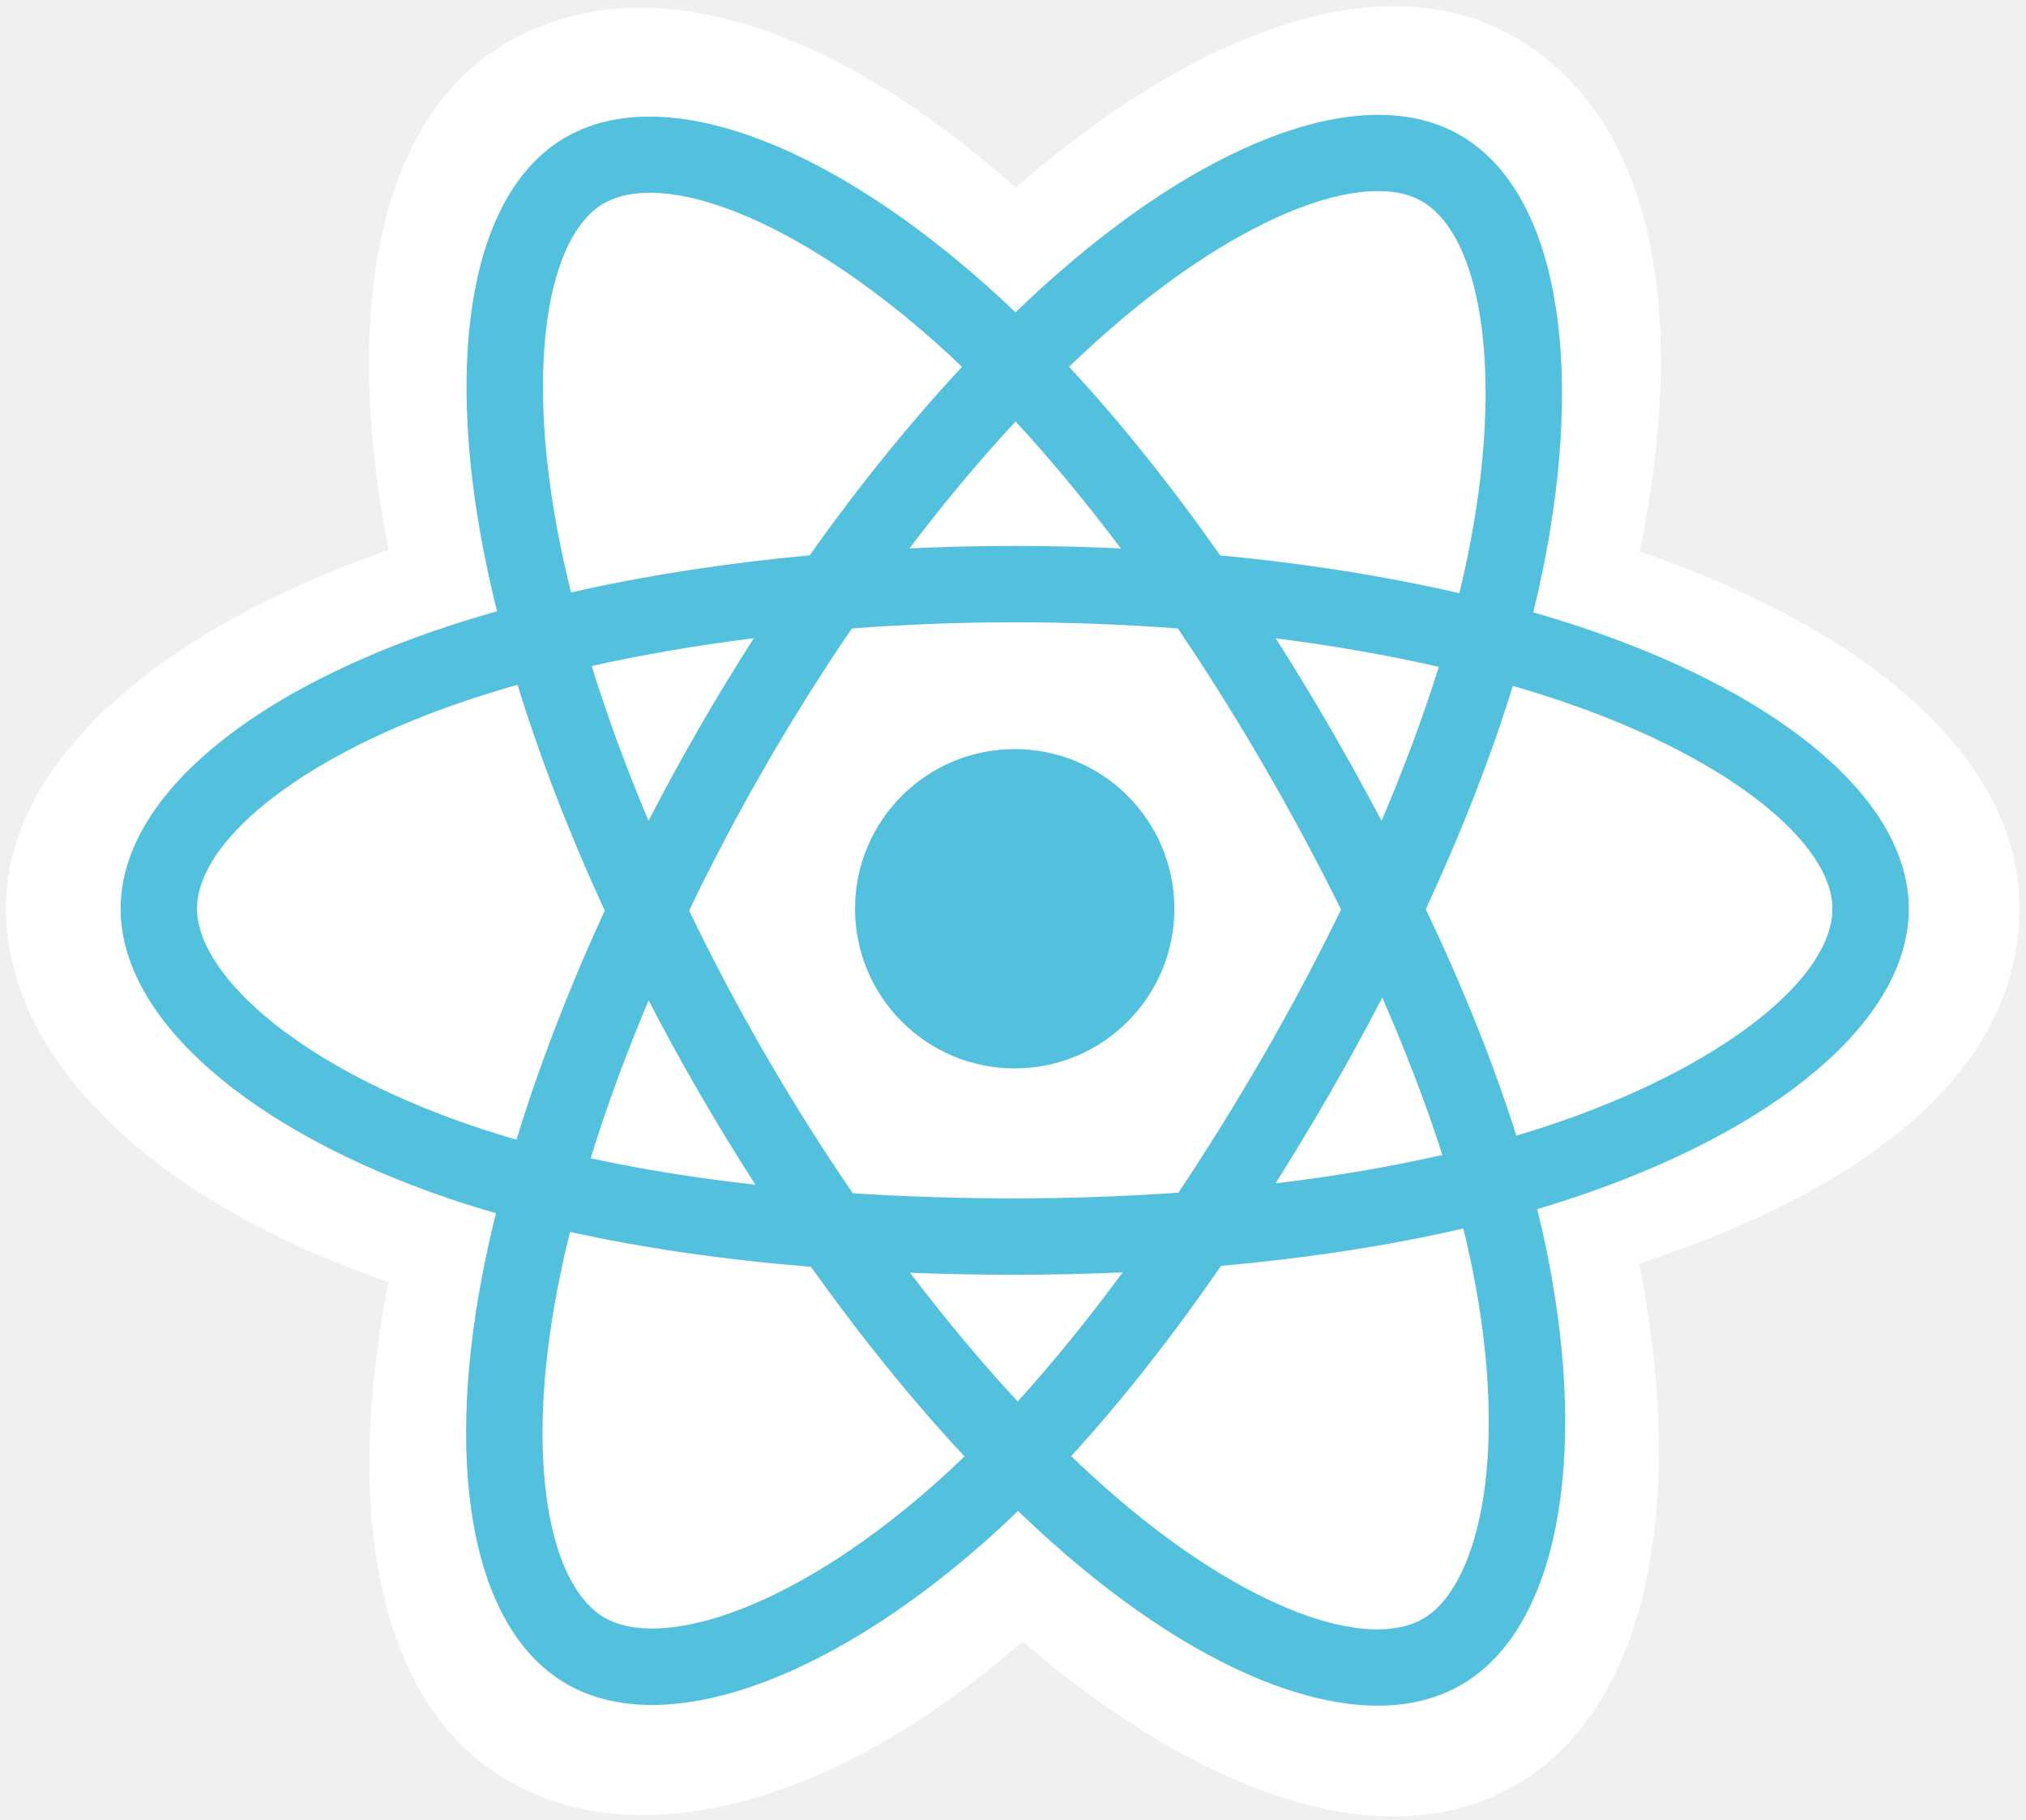
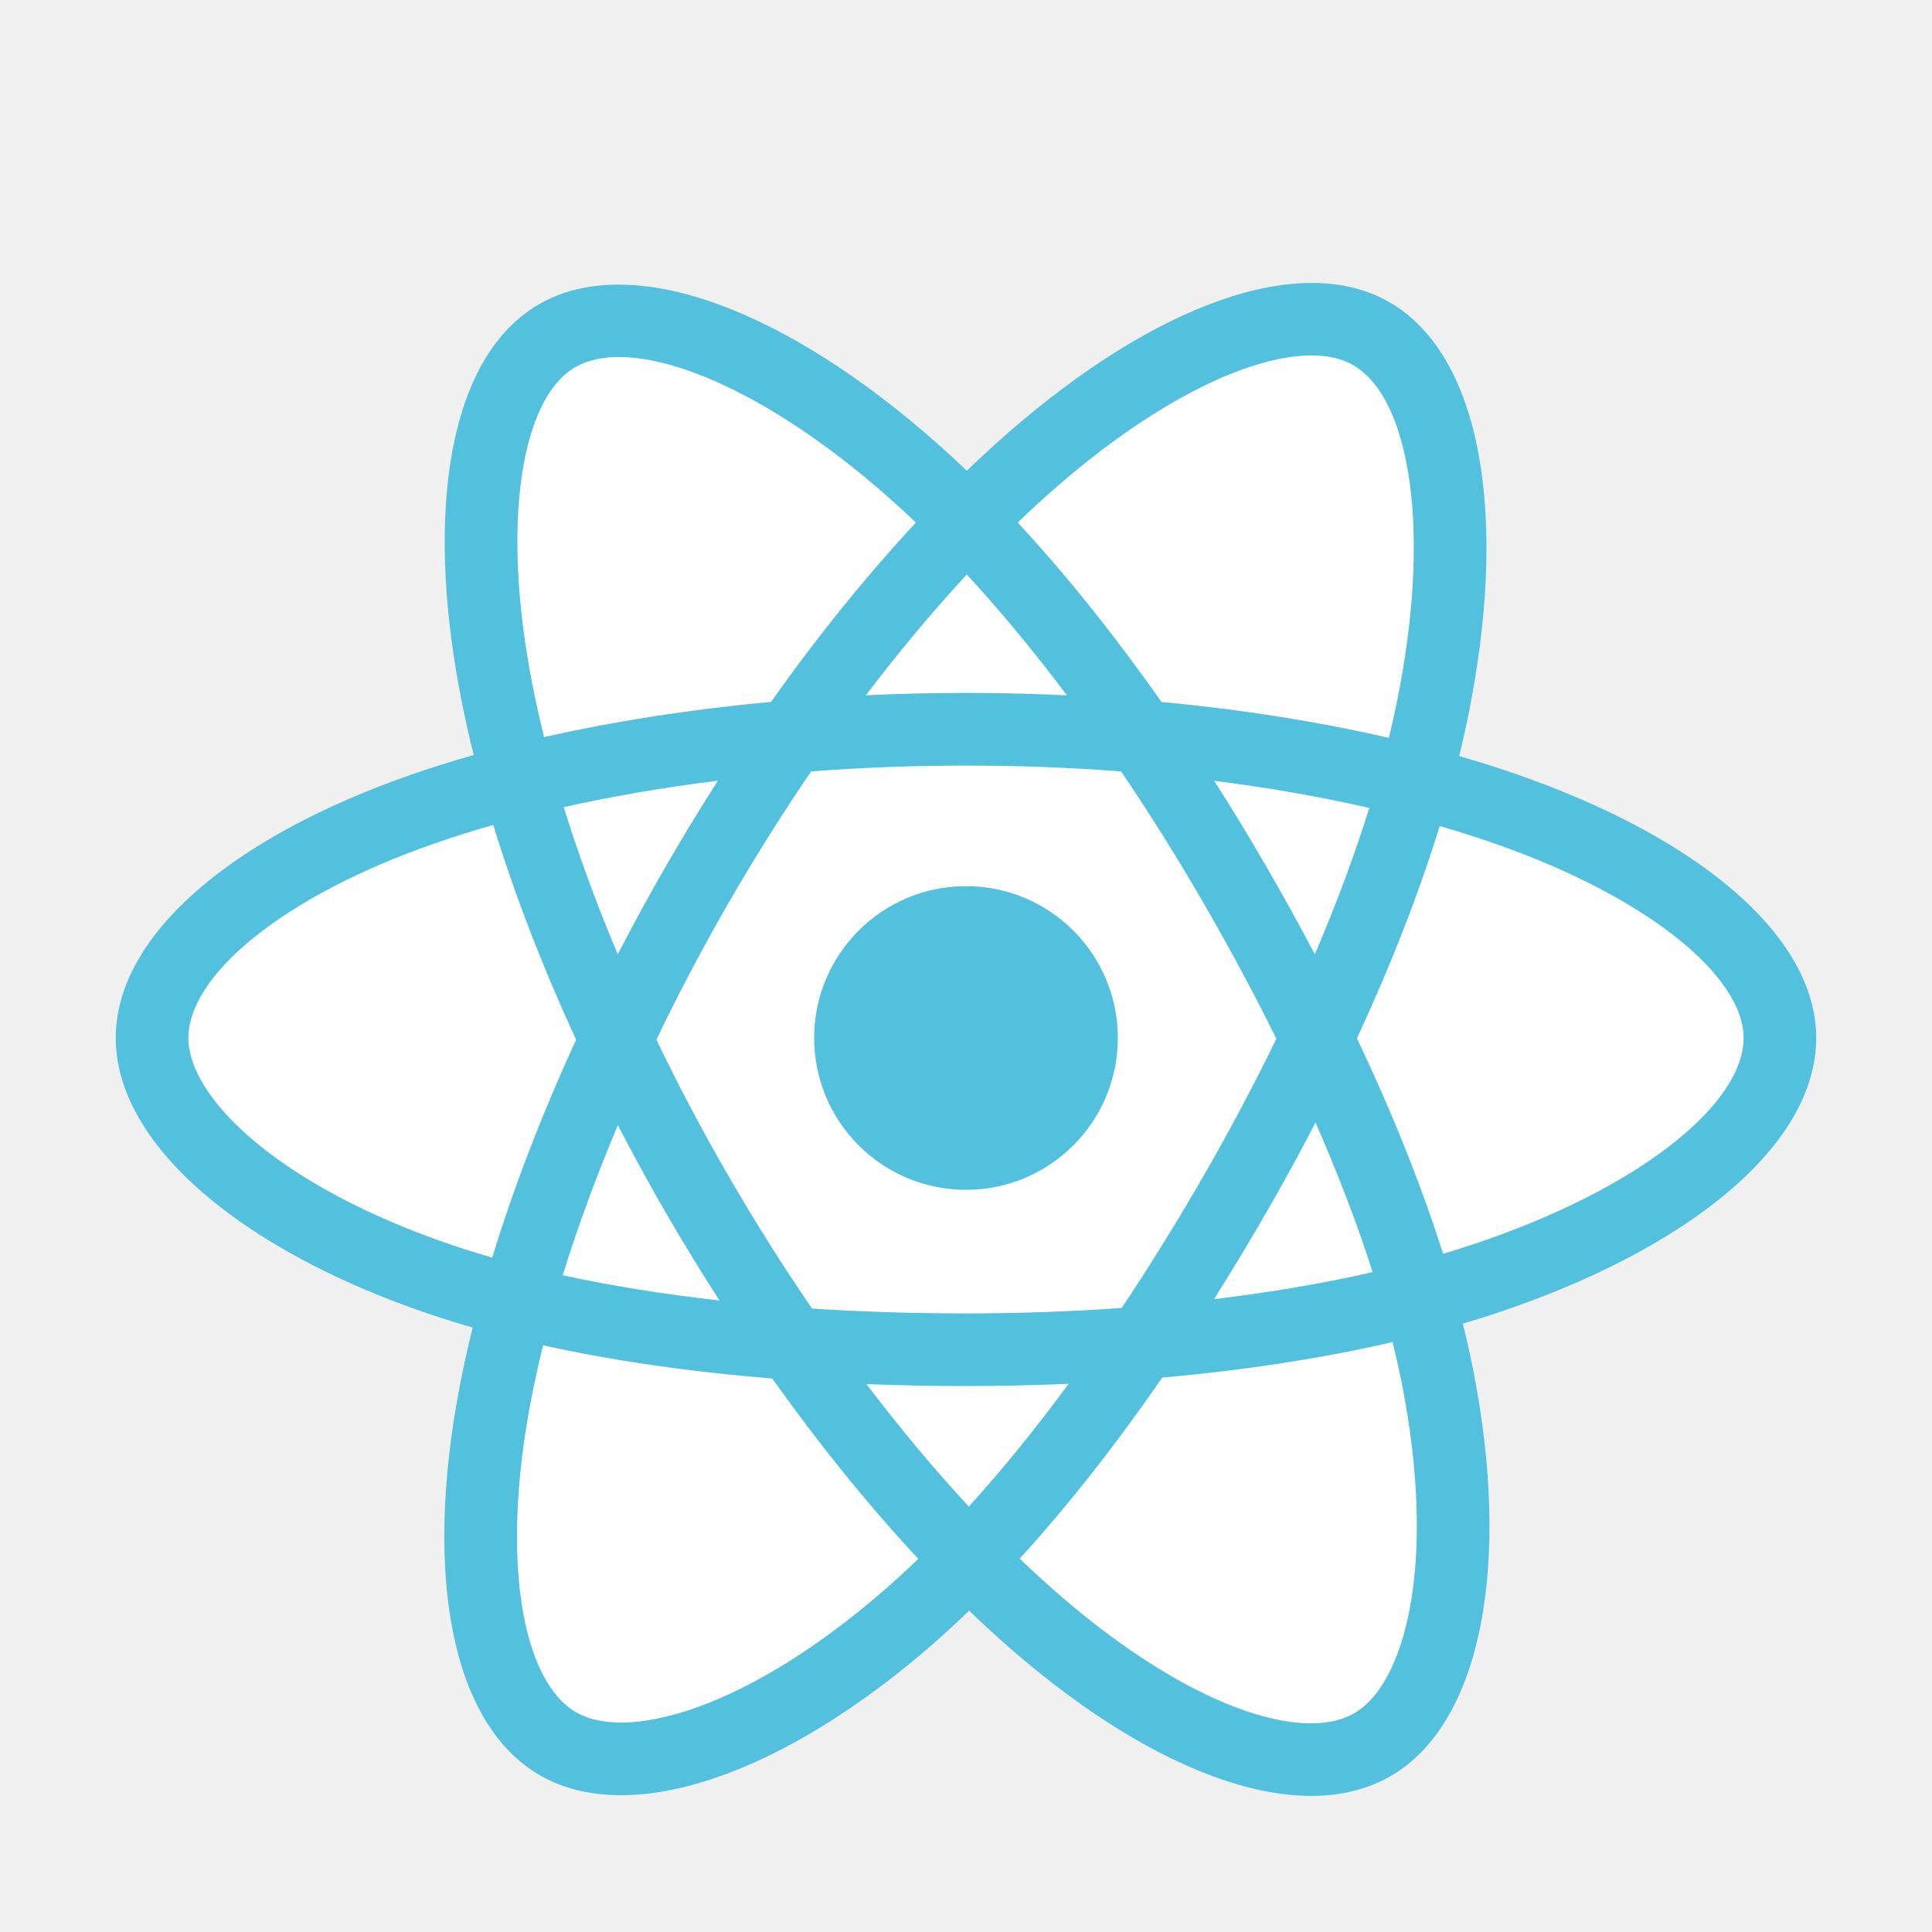
- <svg xmlns="http://www.w3.org/2000/svg" width="2500" height="2246" viewBox="0 0 256 230" preserveAspectRatio="xMinYMin meet">
-   <path d="M.754 114.75c0 19.215 18.763 37.152 48.343 47.263-5.907 29.737-1.058 53.706 15.136 63.045 16.645 9.6 41.443 2.955 64.98-17.62 22.943 19.744 46.13 27.514 62.31 18.148 16.63-9.627 21.687-35.221 15.617-65.887 30.81-10.186 48.044-25.481 48.044-44.949 0-18.769-18.797-35.006-47.979-45.052 6.535-31.933.998-55.32-15.867-65.045-16.259-9.376-39.716-1.204-62.996 19.056C104.122 2.205 80.897-4.36 64.05 5.392 47.806 14.795 43.171 39.2 49.097 69.487 20.515 79.452.754 96.057.754 114.75z" fill="#FFF" />
-   <path d="M201.025 79.674a151.364 151.364 0 0 0-7.274-2.292 137.5 137.5 0 0 0 1.124-4.961c5.506-26.728 1.906-48.26-10.388-55.348-11.787-6.798-31.065.29-50.535 17.233a151.136 151.136 0 0 0-5.626 5.163 137.573 137.573 0 0 0-3.744-3.458c-20.405-18.118-40.858-25.752-53.139-18.643-11.776 6.817-15.264 27.06-10.307 52.39a150.91 150.91 0 0 0 1.67 7.484c-2.894.822-5.689 1.698-8.363 2.63-23.922 8.34-39.2 21.412-39.2 34.97 0 14.004 16.4 28.05 41.318 36.566a128.44 128.44 0 0 0 6.11 1.91 147.813 147.813 0 0 0-1.775 8.067c-4.726 24.89-1.035 44.653 10.71 51.428 12.131 6.995 32.491-.195 52.317-17.525 1.567-1.37 3.14-2.823 4.715-4.346a148.34 148.34 0 0 0 6.108 5.573c19.204 16.525 38.17 23.198 49.905 16.405 12.12-7.016 16.058-28.247 10.944-54.078-.39-1.973-.845-3.988-1.355-6.04 1.43-.422 2.833-.858 4.202-1.312 25.904-8.582 42.757-22.457 42.757-36.648 0-13.607-15.77-26.767-40.174-35.168z" fill="#53C1DE" />
-   <path d="M195.406 142.328c-1.235.409-2.503.804-3.795 1.187-2.86-9.053-6.72-18.68-11.442-28.625 4.507-9.71 8.217-19.213 10.997-28.208 2.311.67 4.555 1.375 6.717 2.12 20.91 7.197 33.664 17.84 33.664 26.04 0 8.735-13.775 20.075-36.14 27.486zm-9.28 18.389c2.261 11.422 2.584 21.749 1.086 29.822-1.346 7.254-4.052 12.09-7.398 14.027-7.121 4.122-22.35-1.236-38.772-15.368-1.883-1.62-3.78-3.35-5.682-5.18 6.367-6.964 12.73-15.06 18.94-24.05 10.924-.969 21.244-2.554 30.603-4.717.46 1.86.87 3.683 1.223 5.466zm-93.85 43.137c-6.957 2.457-12.498 2.527-15.847.596-7.128-4.11-10.09-19.98-6.049-41.265a138.507 138.507 0 0 1 1.65-7.502c9.255 2.047 19.5 3.52 30.45 4.408 6.251 8.797 12.798 16.883 19.396 23.964a118.863 118.863 0 0 1-4.305 3.964c-8.767 7.664-17.552 13.1-25.294 15.835zm-32.593-61.58c-11.018-3.766-20.117-8.66-26.354-14-5.604-4.8-8.434-9.565-8.434-13.432 0-8.227 12.267-18.722 32.726-25.855a139.276 139.276 0 0 1 7.777-2.447c2.828 9.197 6.537 18.813 11.013 28.537-4.534 9.869-8.296 19.638-11.15 28.943a118.908 118.908 0 0 1-5.578-1.746zm10.926-74.37c-4.247-21.703-1.427-38.074 5.67-42.182 7.56-4.376 24.275 1.864 41.893 17.507 1.126 1 2.257 2.047 3.39 3.13-6.564 7.049-13.051 15.074-19.248 23.82-10.627.985-20.8 2.567-30.152 4.686a141.525 141.525 0 0 1-1.553-6.962zm97.467 24.067a306.982 306.982 0 0 0-6.871-11.3c7.21.91 14.117 2.12 20.603 3.601-1.947 6.241-4.374 12.767-7.232 19.457a336.42 336.42 0 0 0-6.5-11.758zm-39.747-38.714c4.452 4.823 8.911 10.209 13.297 16.052a284.245 284.245 0 0 0-26.706-.006c4.39-5.789 8.887-11.167 13.409-16.046zm-40.002 38.78a285.24 285.24 0 0 0-6.378 11.685c-2.811-6.667-5.216-13.222-7.18-19.552 6.447-1.443 13.322-2.622 20.485-3.517a283.79 283.79 0 0 0-6.927 11.384zm7.133 57.683c-7.4-.826-14.379-1.945-20.824-3.348 1.995-6.442 4.453-13.138 7.324-19.948a283.494 283.494 0 0 0 6.406 11.692 285.27 285.27 0 0 0 7.094 11.604zm33.136 27.389c-4.575-4.937-9.138-10.397-13.595-16.27 4.326.17 8.737.256 13.22.256 4.606 0 9.159-.103 13.64-.303-4.4 5.98-8.843 11.448-13.265 16.317zm46.072-51.032c3.02 6.884 5.566 13.544 7.588 19.877-6.552 1.495-13.625 2.699-21.078 3.593a337.537 337.537 0 0 0 6.937-11.498 306.632 306.632 0 0 0 6.553-11.972zm-14.915 7.15a316.478 316.478 0 0 1-10.84 17.49c-6.704.479-13.632.726-20.692.726-7.031 0-13.871-.219-20.458-.646A273.798 273.798 0 0 1 96.72 133.28a271.334 271.334 0 0 1-9.64-18.206 273.864 273.864 0 0 1 9.611-18.216v.002a271.252 271.252 0 0 1 10.956-17.442c6.72-.508 13.61-.774 20.575-.774 6.996 0 13.895.268 20.613.78a290.704 290.704 0 0 1 10.887 17.383 316.418 316.418 0 0 1 9.741 18.13 290.806 290.806 0 0 1-9.709 18.29zm19.913-107.792c7.566 4.364 10.509 21.961 5.755 45.038a127.525 127.525 0 0 1-1.016 4.492c-9.374-2.163-19.554-3.773-30.212-4.773-6.209-8.841-12.642-16.88-19.1-23.838a141.92 141.92 0 0 1 5.196-4.766c16.682-14.518 32.273-20.25 39.377-16.153z" fill="#FFF" />
-   <path d="M128.221 94.665c11.144 0 20.177 9.034 20.177 20.177 0 11.144-9.033 20.178-20.177 20.178-11.143 0-20.177-9.034-20.177-20.178 0-11.143 9.034-20.177 20.177-20.177" fill="#53C1DE" />
+ <svg xmlns="http://www.w3.org/2000/svg" version="1.1" id="Layer_1" x="0px" y="0px" width="500px" height="500px" viewBox="0 0 500 500" enable-background="new 0 0 500 500" xml:space="preserve">
+   <g>
+     <path fill="#53C1DE" d="M391.795,200.134c-4.684-1.607-9.407-3.095-14.166-4.464c0.789-3.206,1.518-6.428,2.188-9.663   c10.723-52.056,3.713-93.992-20.231-107.797c-22.957-13.24-60.504,0.565-98.424,33.564c-3.736,3.259-7.39,6.612-10.957,10.055   c-2.39-2.29-4.82-4.535-7.292-6.735c-39.741-35.287-79.577-50.154-103.495-36.309c-22.936,13.277-29.729,52.703-20.075,102.036   c0.962,4.886,2.046,9.747,3.253,14.577c-5.637,1.6-11.079,3.307-16.288,5.122c-46.591,16.243-76.347,41.702-76.347,68.109   c0,27.274,31.94,54.63,80.472,71.216c3.936,1.339,7.903,2.58,11.901,3.72c-1.3,5.204-2.452,10.443-3.458,15.713   c-9.205,48.477-2.016,86.967,20.858,100.161c23.627,13.624,63.281-0.379,101.896-34.131c3.052-2.668,6.115-5.498,9.182-8.465   c3.864,3.728,7.832,7.348,11.897,10.854c37.402,32.186,74.341,45.182,97.196,31.951c23.605-13.664,31.274-55.014,21.314-105.323   c-0.76-3.842-1.646-7.768-2.639-11.764c2.785-0.821,5.518-1.671,8.183-2.556c50.452-16.715,83.275-43.737,83.275-71.376   C470.039,242.127,439.326,216.497,391.795,200.134L391.795,200.134z" />
+     <path fill="#FFFFFF" d="M380.852,322.161c-2.405,0.796-4.875,1.565-7.391,2.312c-5.57-17.632-13.089-36.382-22.284-55.751   c8.776-18.912,16.004-37.42,21.417-54.939c4.502,1.305,8.872,2.678,13.083,4.129c40.725,14.017,65.564,34.746,65.564,50.717   c0,17.012-26.829,39.099-70.388,53.532H380.852z M362.778,357.976c4.403,22.246,5.032,42.359,2.114,58.083   c-2.621,14.127-7.892,23.546-14.409,27.318c-13.868,8.027-43.528-2.407-75.513-29.931c-3.667-3.154-7.361-6.525-11.066-10.088   c12.401-13.564,24.794-29.332,36.889-46.841c21.275-1.888,41.375-4.975,59.604-9.188   C361.291,350.952,362.09,354.502,362.778,357.976L362.778,357.976z M179.992,441.99c-13.549,4.786-24.341,4.922-30.863,1.161   c-13.883-8.004-19.651-38.914-11.781-80.369c0.937-4.898,2.007-9.771,3.213-14.61c18.025,3.986,37.979,6.855,59.307,8.584   c12.174,17.134,24.925,32.882,37.775,46.674c-2.73,2.642-5.526,5.216-8.385,7.72c-17.074,14.928-34.186,25.514-49.263,30.841   H179.992z M116.514,322.056c-21.459-7.335-39.181-16.866-51.328-27.267c-10.914-9.349-16.427-18.629-16.427-26.16   c0-16.023,23.893-36.465,63.739-50.356c5.001-1.737,10.052-3.326,15.146-4.767c5.508,17.913,12.731,36.641,21.449,55.58   c-8.831,19.221-16.158,38.247-21.716,56.37C123.729,324.412,120.106,323.278,116.514,322.056z M137.794,177.211   c-8.272-42.27-2.78-74.155,11.042-82.156c14.725-8.522,47.279,3.631,81.593,34.098c2.193,1.948,4.396,3.987,6.603,6.096   c-12.784,13.729-25.418,29.358-37.487,46.393c-20.699,1.918-40.512,5-58.726,9.127c-1.122-4.494-2.131-9.015-3.024-13.559V177.211z    M327.623,224.084c-4.303-7.431-8.764-14.769-13.382-22.009c14.043,1.773,27.494,4.129,40.126,7.013   c-3.791,12.155-8.519,24.866-14.085,37.895C336.215,239.268,331.995,231.632,327.623,224.084L327.623,224.084z M250.211,148.684   c8.671,9.393,17.355,19.883,25.897,31.263c-17.327-0.819-34.685-0.823-52.014-0.011   C232.646,168.661,241.403,158.186,250.211,148.684L250.211,148.684z M172.302,224.213c-4.317,7.488-8.459,15.076-12.422,22.758   c-5.476-12.985-10.159-25.752-13.984-38.08c12.557-2.811,25.946-5.107,39.896-6.85   C181.123,209.325,176.625,216.718,172.302,224.213z M186.193,336.557c-14.412-1.608-28.004-3.787-40.557-6.52   c3.885-12.546,8.673-25.588,14.265-38.851c3.979,7.686,8.14,15.279,12.476,22.771C176.803,321.6,181.41,329.135,186.193,336.557z    M250.73,389.901c-8.91-9.615-17.798-20.249-26.478-31.688c8.425,0.331,17.016,0.497,25.747,0.497   c8.972,0,17.839-0.199,26.565-0.589C267.997,369.768,259.344,380.418,250.73,389.901z M340.462,290.51   c5.882,13.408,10.84,26.379,14.778,38.713c-12.76,2.912-26.537,5.258-41.051,6.998c4.65-7.374,9.156-14.841,13.51-22.394   C332.126,306.15,336.381,298.376,340.462,290.51L340.462,290.51z M311.413,304.436c-6.667,11.58-13.708,22.941-21.112,34.063   c-13.057,0.933-26.55,1.415-40.301,1.415c-13.692,0-27.016-0.427-39.845-1.259c-7.597-11.097-14.771-22.478-21.507-34.116   c-6.706-11.578-12.969-23.405-18.775-35.459c5.793-12.057,12.036-23.891,18.72-35.478v0.004   c6.679-11.589,13.796-22.921,21.337-33.971c13.088-0.989,26.508-1.506,40.072-1.506c13.626,0,27.063,0.521,40.146,1.519   c7.465,11.033,14.537,22.324,21.205,33.856c6.705,11.561,13.031,23.337,18.971,35.31   C324.445,280.908,318.139,292.79,311.413,304.436L311.413,304.436z M350.196,94.497c14.736,8.499,20.468,42.771,11.209,87.716   c-0.608,2.928-1.268,5.845-1.979,8.75c-18.257-4.212-38.084-7.349-58.841-9.296c-12.093-17.219-24.623-32.875-37.2-46.428   c3.295-3.177,6.671-6.272,10.119-9.282C305.995,97.681,336.36,86.517,350.196,94.497L350.196,94.497z" />
+     <path fill="#53C1DE" d="M250,229.332c21.704,0,39.298,17.594,39.298,39.297c0,21.703-17.594,39.299-39.298,39.299   c-21.702,0-39.297-17.596-39.297-39.299C210.703,246.925,228.298,229.332,250,229.332" />
+   </g>
</svg>
